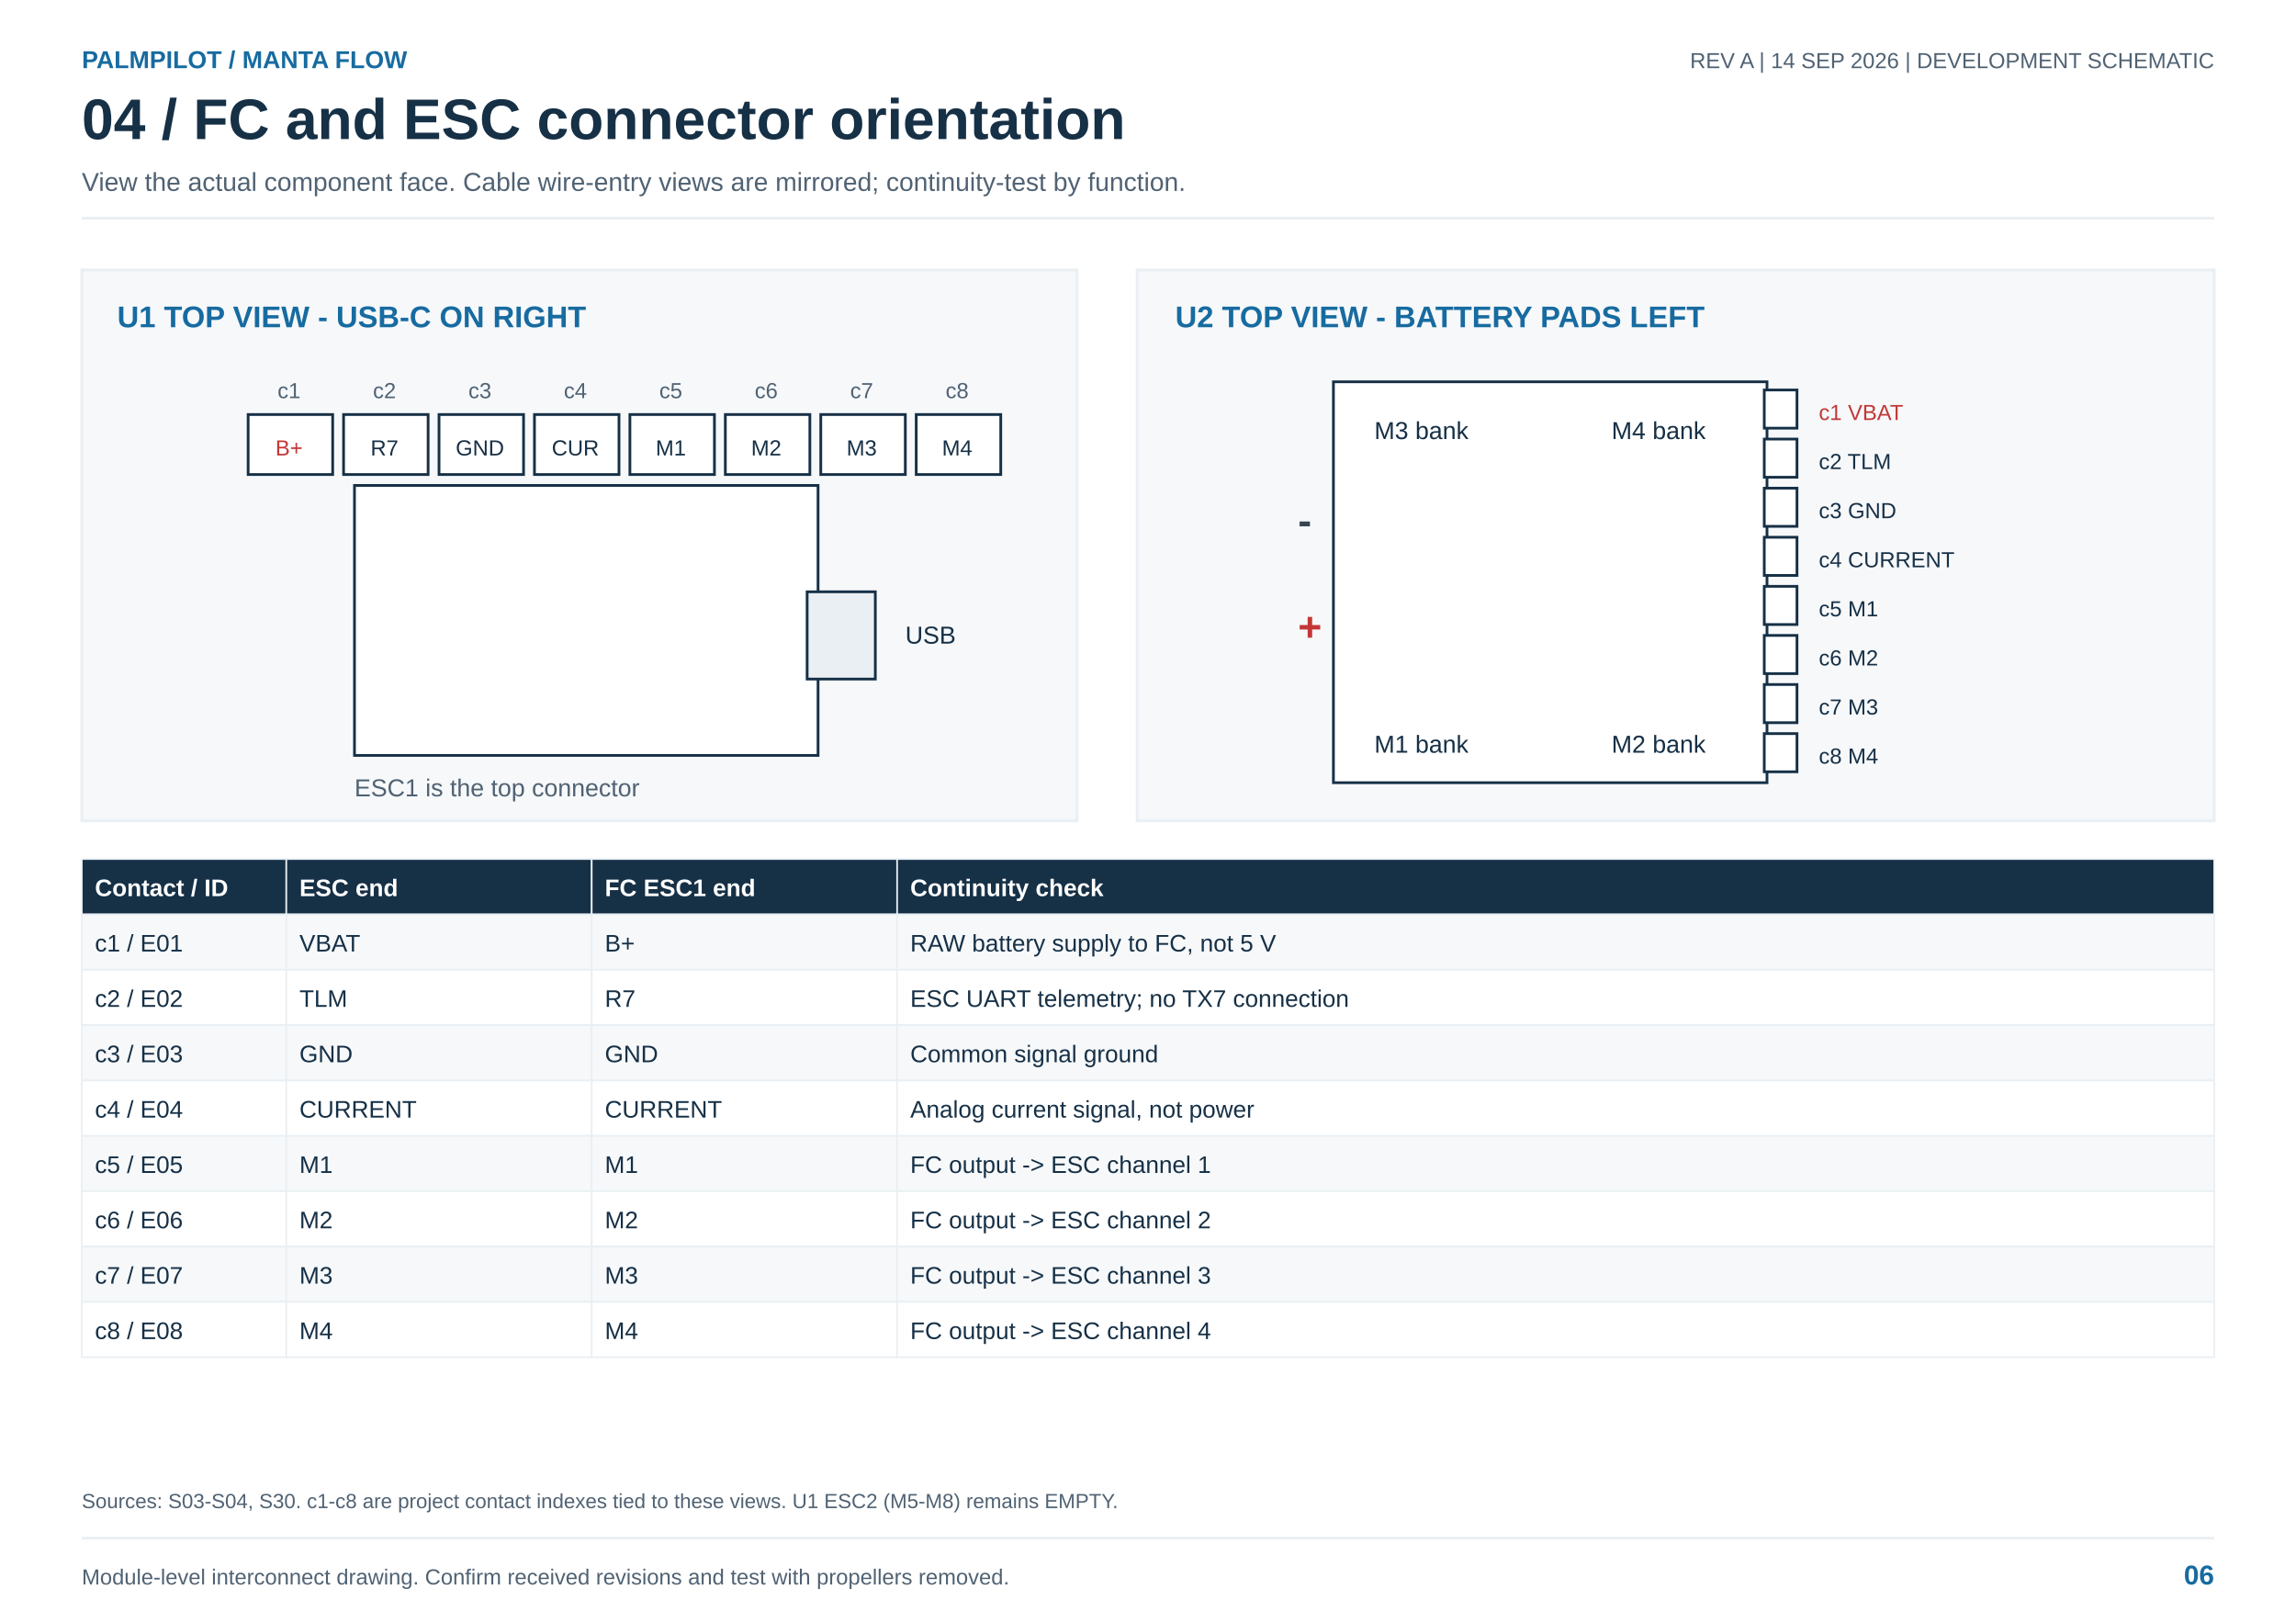
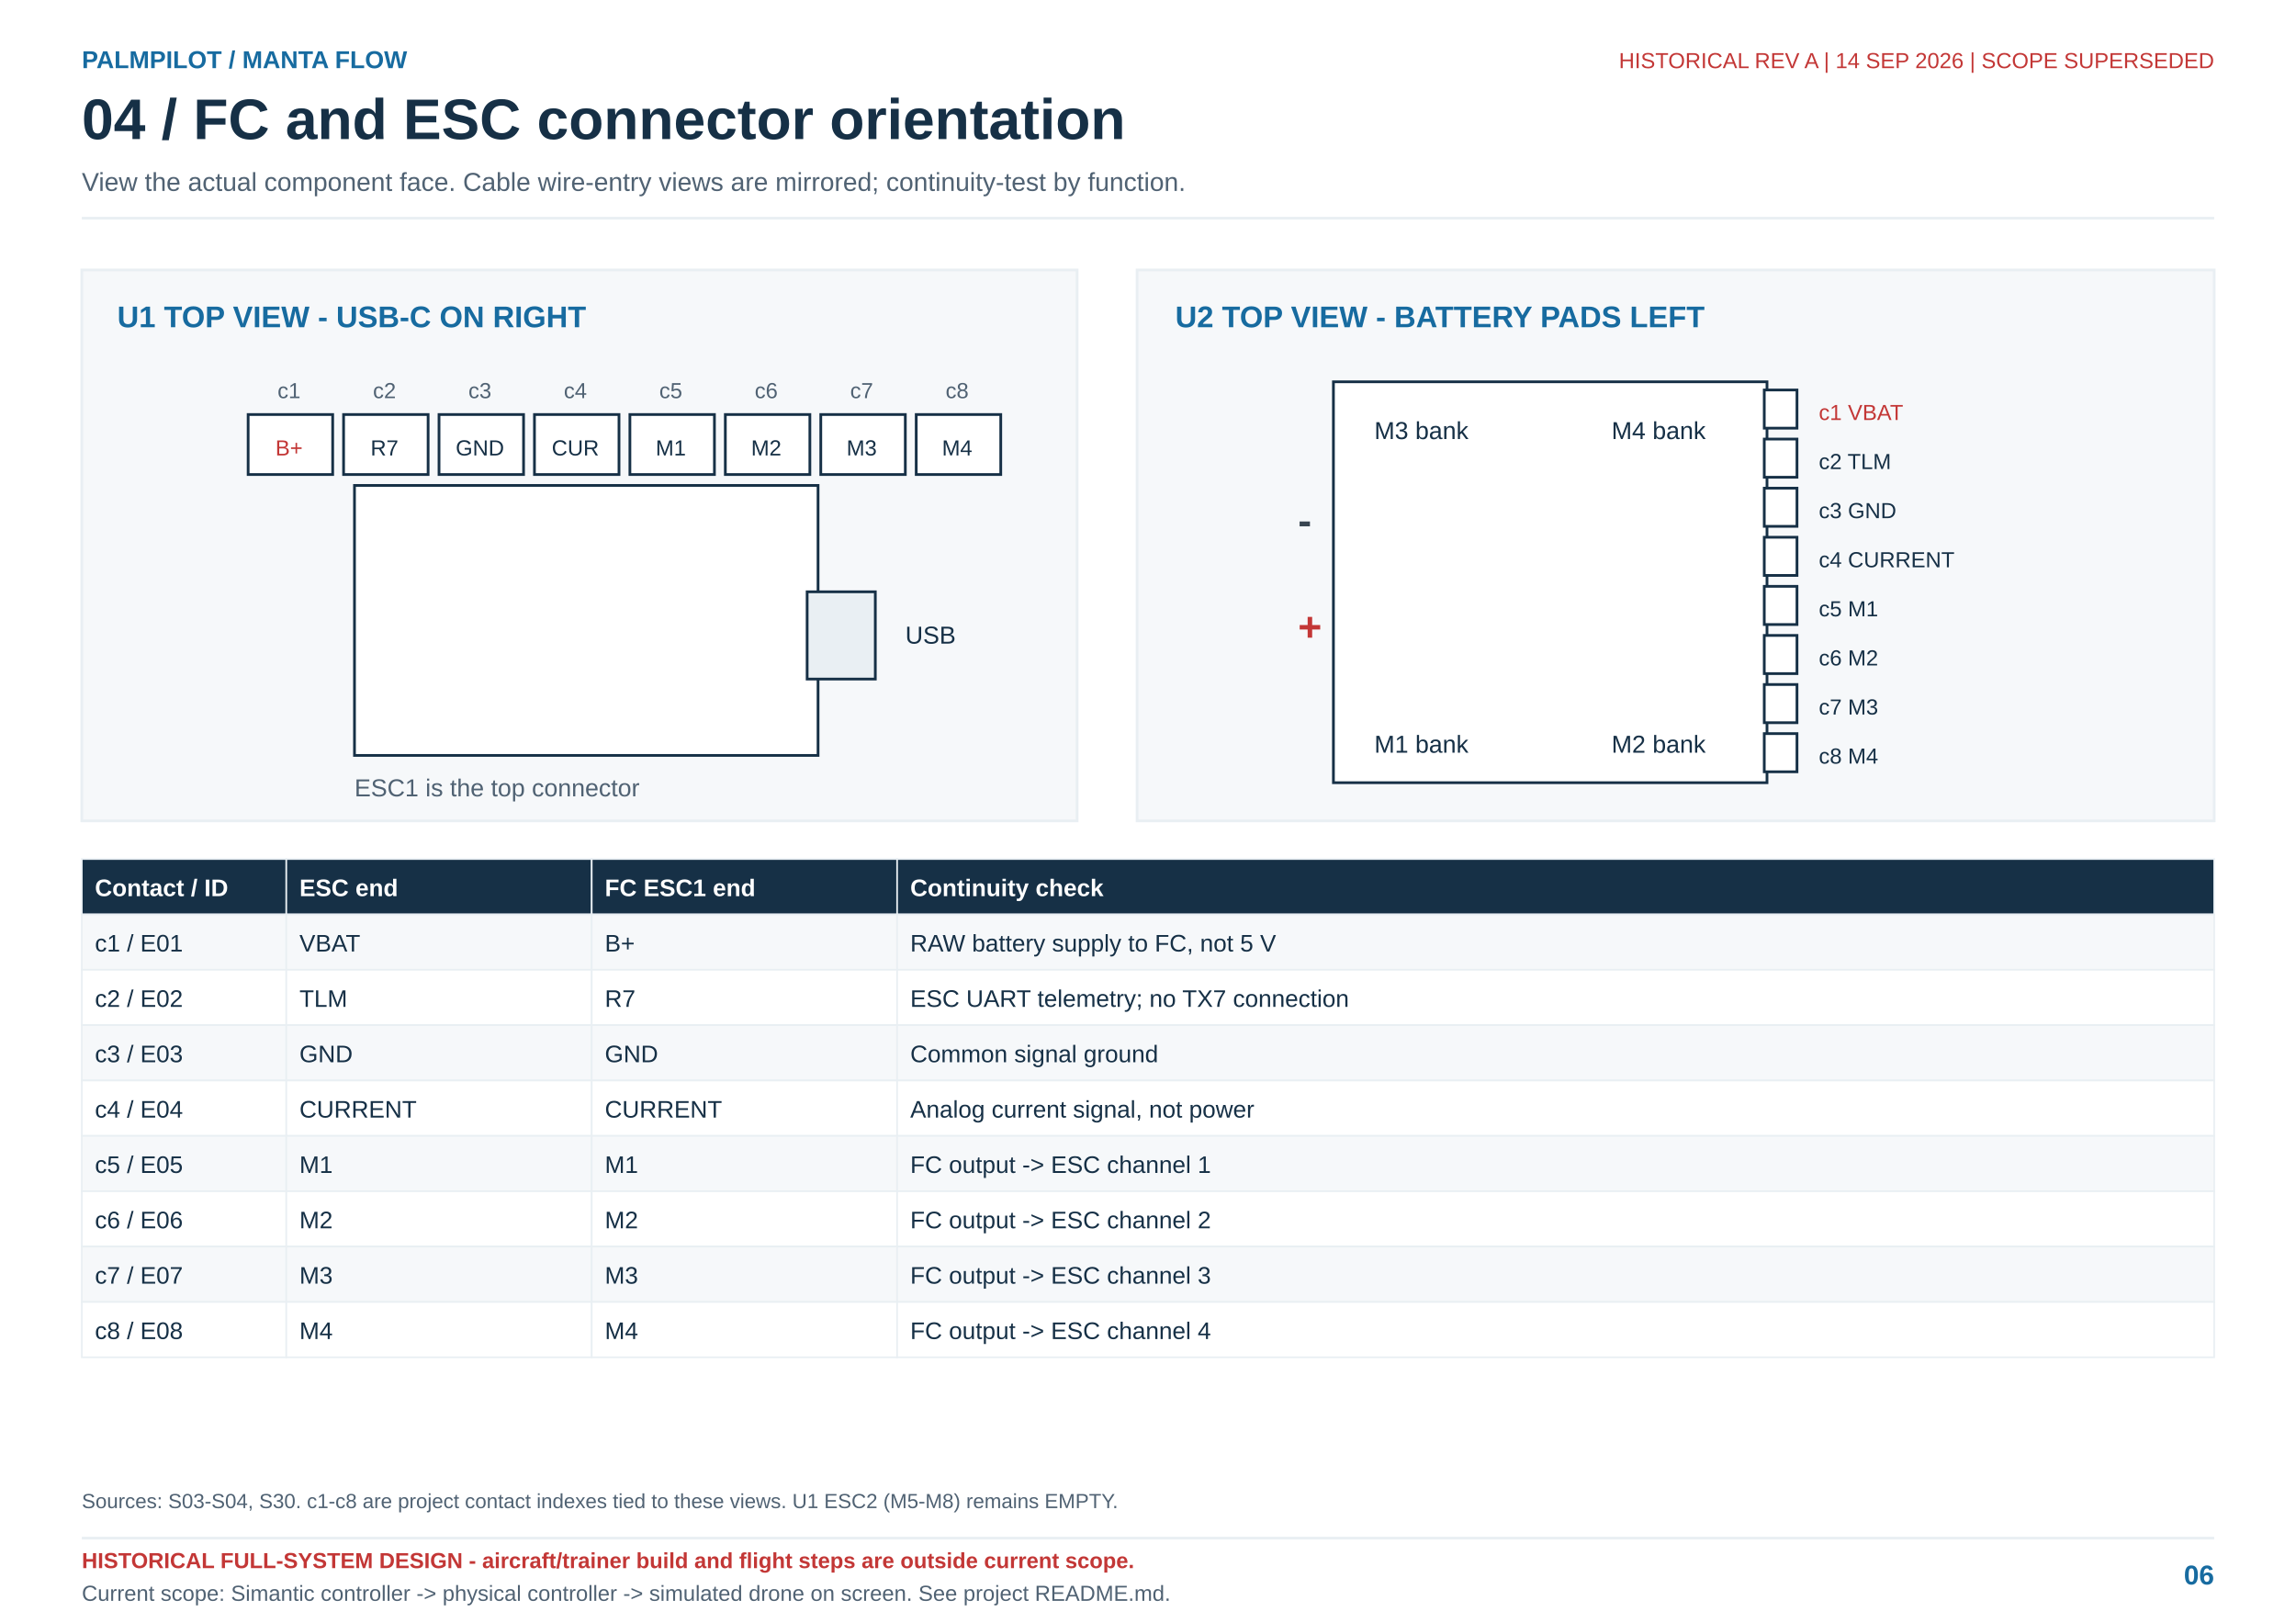
<svg xmlns="http://www.w3.org/2000/svg" width="842" height="595" viewBox="0 0 842 595">
  <rect x="0" y="0" width="842" height="595" fill="#FFFFFF" stroke="#FFFFFF" stroke-width="1" />
  <text x="30" y="25" font-family="Arial,Helvetica,sans-serif" font-size="9" fill="#176BA0" font-weight="700" text-anchor="start">PALMPILOT / MANTA FLOW</text>
-   <text x="812" y="25" font-family="Arial,Helvetica,sans-serif" font-size="8" fill="#506273" font-weight="400" text-anchor="end">REV A  |  14 SEP 2026  |  DEVELOPMENT SCHEMATIC</text>
+   <text x="812" y="25" font-family="Arial,Helvetica,sans-serif" font-size="8" fill="#C33736" font-weight="400" text-anchor="end">HISTORICAL REV A  |  14 SEP 2026  |  SCOPE SUPERSEDED</text>
  <text x="30" y="51" font-family="Arial,Helvetica,sans-serif" font-size="21" fill="#163046" font-weight="700" text-anchor="start">04 / FC and ESC connector orientation</text>
  <text x="30" y="70" font-family="Arial,Helvetica,sans-serif" font-size="9.5" fill="#506273" font-weight="400" text-anchor="start">View the actual component face. Cable wire-entry views are mirrored; continuity-test by function.</text>
  <line x1="30" y1="80" x2="812" y2="80" stroke="#E9EFF3" stroke-width="1" />
  <rect x="30" y="99" width="365" height="202" fill="#F6F8FA" stroke="#E9EFF3" stroke-width="1" />
  <text x="43" y="120" font-family="Arial,Helvetica,sans-serif" font-size="11" fill="#176BA0" font-weight="700" text-anchor="start">U1 TOP VIEW - USB-C ON RIGHT</text>
  <rect x="130" y="178" width="170" height="99" fill="#FFFFFF" stroke="#163046" stroke-width="1" />
  <rect x="296" y="217" width="25" height="32" fill="#E9EFF3" stroke="#163046" stroke-width="1" />
  <text x="332" y="236" font-family="Arial,Helvetica,sans-serif" font-size="9" fill="#163046" font-weight="400" text-anchor="start">USB</text>
  <text x="130" y="292" font-family="Arial,Helvetica,sans-serif" font-size="9" fill="#506273" font-weight="400" text-anchor="start">ESC1 is the top connector</text>
  <rect x="91" y="152" width="31" height="22" fill="#FFFFFF" stroke="#163046" stroke-width="1" />
  <text x="106" y="146" font-family="Arial,Helvetica,sans-serif" font-size="8" fill="#506273" font-weight="400" text-anchor="middle">c1</text>
  <text x="106" y="167" font-family="Arial,Helvetica,sans-serif" font-size="8" fill="#C33736" font-weight="400" text-anchor="middle">B+</text>
  <rect x="126" y="152" width="31" height="22" fill="#FFFFFF" stroke="#163046" stroke-width="1" />
  <text x="141" y="146" font-family="Arial,Helvetica,sans-serif" font-size="8" fill="#506273" font-weight="400" text-anchor="middle">c2</text>
  <text x="141" y="167" font-family="Arial,Helvetica,sans-serif" font-size="8" fill="#163046" font-weight="400" text-anchor="middle">R7</text>
  <rect x="161" y="152" width="31" height="22" fill="#FFFFFF" stroke="#163046" stroke-width="1" />
  <text x="176" y="146" font-family="Arial,Helvetica,sans-serif" font-size="8" fill="#506273" font-weight="400" text-anchor="middle">c3</text>
  <text x="176" y="167" font-family="Arial,Helvetica,sans-serif" font-size="8" fill="#163046" font-weight="400" text-anchor="middle">GND</text>
  <rect x="196" y="152" width="31" height="22" fill="#FFFFFF" stroke="#163046" stroke-width="1" />
  <text x="211" y="146" font-family="Arial,Helvetica,sans-serif" font-size="8" fill="#506273" font-weight="400" text-anchor="middle">c4</text>
  <text x="211" y="167" font-family="Arial,Helvetica,sans-serif" font-size="8" fill="#163046" font-weight="400" text-anchor="middle">CUR</text>
  <rect x="231" y="152" width="31" height="22" fill="#FFFFFF" stroke="#163046" stroke-width="1" />
  <text x="246" y="146" font-family="Arial,Helvetica,sans-serif" font-size="8" fill="#506273" font-weight="400" text-anchor="middle">c5</text>
  <text x="246" y="167" font-family="Arial,Helvetica,sans-serif" font-size="8" fill="#163046" font-weight="400" text-anchor="middle">M1</text>
  <rect x="266" y="152" width="31" height="22" fill="#FFFFFF" stroke="#163046" stroke-width="1" />
  <text x="281" y="146" font-family="Arial,Helvetica,sans-serif" font-size="8" fill="#506273" font-weight="400" text-anchor="middle">c6</text>
  <text x="281" y="167" font-family="Arial,Helvetica,sans-serif" font-size="8" fill="#163046" font-weight="400" text-anchor="middle">M2</text>
  <rect x="301" y="152" width="31" height="22" fill="#FFFFFF" stroke="#163046" stroke-width="1" />
  <text x="316" y="146" font-family="Arial,Helvetica,sans-serif" font-size="8" fill="#506273" font-weight="400" text-anchor="middle">c7</text>
  <text x="316" y="167" font-family="Arial,Helvetica,sans-serif" font-size="8" fill="#163046" font-weight="400" text-anchor="middle">M3</text>
  <rect x="336" y="152" width="31" height="22" fill="#FFFFFF" stroke="#163046" stroke-width="1" />
  <text x="351" y="146" font-family="Arial,Helvetica,sans-serif" font-size="8" fill="#506273" font-weight="400" text-anchor="middle">c8</text>
  <text x="351" y="167" font-family="Arial,Helvetica,sans-serif" font-size="8" fill="#163046" font-weight="400" text-anchor="middle">M4</text>
  <rect x="417" y="99" width="395" height="202" fill="#F6F8FA" stroke="#E9EFF3" stroke-width="1" />
  <text x="431" y="120" font-family="Arial,Helvetica,sans-serif" font-size="11" fill="#176BA0" font-weight="700" text-anchor="start">U2 TOP VIEW - BATTERY PADS LEFT</text>
  <rect x="489" y="140" width="159" height="147" fill="#FFFFFF" stroke="#163046" stroke-width="1" />
  <text x="476" y="196" font-family="Arial,Helvetica,sans-serif" font-size="15" fill="#384551" font-weight="700" text-anchor="start">-</text>
  <text x="476" y="235" font-family="Arial,Helvetica,sans-serif" font-size="15" fill="#C33736" font-weight="700" text-anchor="start">+</text>
  <rect x="647" y="143" width="12" height="14" fill="#FFFFFF" stroke="#163046" stroke-width="1" />
  <text x="667" y="154" font-family="Arial,Helvetica,sans-serif" font-size="8" fill="#C33736" font-weight="400" text-anchor="start">c1  VBAT</text>
  <rect x="647" y="161" width="12" height="14" fill="#FFFFFF" stroke="#163046" stroke-width="1" />
  <text x="667" y="172" font-family="Arial,Helvetica,sans-serif" font-size="8" fill="#163046" font-weight="400" text-anchor="start">c2  TLM</text>
  <rect x="647" y="179" width="12" height="14" fill="#FFFFFF" stroke="#163046" stroke-width="1" />
  <text x="667" y="190" font-family="Arial,Helvetica,sans-serif" font-size="8" fill="#163046" font-weight="400" text-anchor="start">c3  GND</text>
  <rect x="647" y="197" width="12" height="14" fill="#FFFFFF" stroke="#163046" stroke-width="1" />
  <text x="667" y="208" font-family="Arial,Helvetica,sans-serif" font-size="8" fill="#163046" font-weight="400" text-anchor="start">c4  CURRENT</text>
  <rect x="647" y="215" width="12" height="14" fill="#FFFFFF" stroke="#163046" stroke-width="1" />
  <text x="667" y="226" font-family="Arial,Helvetica,sans-serif" font-size="8" fill="#163046" font-weight="400" text-anchor="start">c5  M1</text>
  <rect x="647" y="233" width="12" height="14" fill="#FFFFFF" stroke="#163046" stroke-width="1" />
  <text x="667" y="244" font-family="Arial,Helvetica,sans-serif" font-size="8" fill="#163046" font-weight="400" text-anchor="start">c6  M2</text>
  <rect x="647" y="251" width="12" height="14" fill="#FFFFFF" stroke="#163046" stroke-width="1" />
  <text x="667" y="262" font-family="Arial,Helvetica,sans-serif" font-size="8" fill="#163046" font-weight="400" text-anchor="start">c7  M3</text>
  <rect x="647" y="269" width="12" height="14" fill="#FFFFFF" stroke="#163046" stroke-width="1" />
  <text x="667" y="280" font-family="Arial,Helvetica,sans-serif" font-size="8" fill="#163046" font-weight="400" text-anchor="start">c8  M4</text>
  <text x="504" y="161" font-family="Arial,Helvetica,sans-serif" font-size="9" fill="#163046" font-weight="400" text-anchor="start">M3 bank</text>
  <text x="591" y="161" font-family="Arial,Helvetica,sans-serif" font-size="9" fill="#163046" font-weight="400" text-anchor="start">M4 bank</text>
  <text x="504" y="276" font-family="Arial,Helvetica,sans-serif" font-size="9" fill="#163046" font-weight="400" text-anchor="start">M1 bank</text>
  <text x="591" y="276" font-family="Arial,Helvetica,sans-serif" font-size="9" fill="#163046" font-weight="400" text-anchor="start">M2 bank</text>
  <rect x="30" y="315" width="75" height="20.3" fill="#163046" stroke="#E9EFF3" stroke-width="0.6" />
  <text x="34.8" y="328.6" font-family="Arial,Helvetica,sans-serif" font-size="8.8" fill="#FFFFFF" font-weight="700" text-anchor="start">Contact / ID</text>
  <rect x="105" y="315" width="112" height="20.3" fill="#163046" stroke="#E9EFF3" stroke-width="0.6" />
  <text x="109.8" y="328.6" font-family="Arial,Helvetica,sans-serif" font-size="8.8" fill="#FFFFFF" font-weight="700" text-anchor="start">ESC end</text>
  <rect x="217" y="315" width="112" height="20.3" fill="#163046" stroke="#E9EFF3" stroke-width="0.6" />
  <text x="221.8" y="328.6" font-family="Arial,Helvetica,sans-serif" font-size="8.8" fill="#FFFFFF" font-weight="700" text-anchor="start">FC ESC1 end</text>
  <rect x="329" y="315" width="483" height="20.3" fill="#163046" stroke="#E9EFF3" stroke-width="0.6" />
  <text x="333.8" y="328.6" font-family="Arial,Helvetica,sans-serif" font-size="8.8" fill="#FFFFFF" font-weight="700" text-anchor="start">Continuity check</text>
  <rect x="30" y="335.3" width="75" height="20.3" fill="#F6F8FA" stroke="#E9EFF3" stroke-width="0.6" />
  <text x="34.8" y="348.9" font-family="Arial,Helvetica,sans-serif" font-size="8.8" fill="#163046" font-weight="400" text-anchor="start">c1 / E01</text>
  <rect x="105" y="335.3" width="112" height="20.3" fill="#F6F8FA" stroke="#E9EFF3" stroke-width="0.6" />
  <text x="109.8" y="348.9" font-family="Arial,Helvetica,sans-serif" font-size="8.8" fill="#163046" font-weight="400" text-anchor="start">VBAT</text>
  <rect x="217" y="335.3" width="112" height="20.3" fill="#F6F8FA" stroke="#E9EFF3" stroke-width="0.6" />
  <text x="221.8" y="348.9" font-family="Arial,Helvetica,sans-serif" font-size="8.8" fill="#163046" font-weight="400" text-anchor="start">B+</text>
  <rect x="329" y="335.3" width="483" height="20.3" fill="#F6F8FA" stroke="#E9EFF3" stroke-width="0.6" />
  <text x="333.8" y="348.9" font-family="Arial,Helvetica,sans-serif" font-size="8.8" fill="#163046" font-weight="400" text-anchor="start">RAW battery supply to FC, not 5 V</text>
  <rect x="30" y="355.6" width="75" height="20.3" fill="#FFFFFF" stroke="#E9EFF3" stroke-width="0.6" />
  <text x="34.8" y="369.2" font-family="Arial,Helvetica,sans-serif" font-size="8.8" fill="#163046" font-weight="400" text-anchor="start">c2 / E02</text>
  <rect x="105" y="355.6" width="112" height="20.3" fill="#FFFFFF" stroke="#E9EFF3" stroke-width="0.6" />
  <text x="109.8" y="369.2" font-family="Arial,Helvetica,sans-serif" font-size="8.8" fill="#163046" font-weight="400" text-anchor="start">TLM</text>
  <rect x="217" y="355.6" width="112" height="20.3" fill="#FFFFFF" stroke="#E9EFF3" stroke-width="0.6" />
  <text x="221.8" y="369.2" font-family="Arial,Helvetica,sans-serif" font-size="8.8" fill="#163046" font-weight="400" text-anchor="start">R7</text>
  <rect x="329" y="355.6" width="483" height="20.3" fill="#FFFFFF" stroke="#E9EFF3" stroke-width="0.6" />
  <text x="333.8" y="369.2" font-family="Arial,Helvetica,sans-serif" font-size="8.8" fill="#163046" font-weight="400" text-anchor="start">ESC UART telemetry; no TX7 connection</text>
  <rect x="30" y="375.9" width="75" height="20.3" fill="#F6F8FA" stroke="#E9EFF3" stroke-width="0.6" />
  <text x="34.8" y="389.5" font-family="Arial,Helvetica,sans-serif" font-size="8.8" fill="#163046" font-weight="400" text-anchor="start">c3 / E03</text>
  <rect x="105" y="375.9" width="112" height="20.3" fill="#F6F8FA" stroke="#E9EFF3" stroke-width="0.6" />
  <text x="109.8" y="389.5" font-family="Arial,Helvetica,sans-serif" font-size="8.8" fill="#163046" font-weight="400" text-anchor="start">GND</text>
  <rect x="217" y="375.9" width="112" height="20.3" fill="#F6F8FA" stroke="#E9EFF3" stroke-width="0.6" />
  <text x="221.8" y="389.5" font-family="Arial,Helvetica,sans-serif" font-size="8.8" fill="#163046" font-weight="400" text-anchor="start">GND</text>
  <rect x="329" y="375.9" width="483" height="20.3" fill="#F6F8FA" stroke="#E9EFF3" stroke-width="0.6" />
  <text x="333.8" y="389.5" font-family="Arial,Helvetica,sans-serif" font-size="8.8" fill="#163046" font-weight="400" text-anchor="start">Common signal ground</text>
  <rect x="30" y="396.2" width="75" height="20.3" fill="#FFFFFF" stroke="#E9EFF3" stroke-width="0.6" />
  <text x="34.8" y="409.8" font-family="Arial,Helvetica,sans-serif" font-size="8.8" fill="#163046" font-weight="400" text-anchor="start">c4 / E04</text>
  <rect x="105" y="396.2" width="112" height="20.3" fill="#FFFFFF" stroke="#E9EFF3" stroke-width="0.6" />
  <text x="109.8" y="409.8" font-family="Arial,Helvetica,sans-serif" font-size="8.8" fill="#163046" font-weight="400" text-anchor="start">CURRENT</text>
  <rect x="217" y="396.2" width="112" height="20.3" fill="#FFFFFF" stroke="#E9EFF3" stroke-width="0.6" />
  <text x="221.8" y="409.8" font-family="Arial,Helvetica,sans-serif" font-size="8.8" fill="#163046" font-weight="400" text-anchor="start">CURRENT</text>
  <rect x="329" y="396.2" width="483" height="20.3" fill="#FFFFFF" stroke="#E9EFF3" stroke-width="0.6" />
  <text x="333.8" y="409.8" font-family="Arial,Helvetica,sans-serif" font-size="8.8" fill="#163046" font-weight="400" text-anchor="start">Analog current signal, not power</text>
  <rect x="30" y="416.5" width="75" height="20.3" fill="#F6F8FA" stroke="#E9EFF3" stroke-width="0.6" />
  <text x="34.8" y="430.1" font-family="Arial,Helvetica,sans-serif" font-size="8.8" fill="#163046" font-weight="400" text-anchor="start">c5 / E05</text>
  <rect x="105" y="416.5" width="112" height="20.3" fill="#F6F8FA" stroke="#E9EFF3" stroke-width="0.6" />
  <text x="109.8" y="430.1" font-family="Arial,Helvetica,sans-serif" font-size="8.8" fill="#163046" font-weight="400" text-anchor="start">M1</text>
  <rect x="217" y="416.5" width="112" height="20.3" fill="#F6F8FA" stroke="#E9EFF3" stroke-width="0.6" />
  <text x="221.8" y="430.1" font-family="Arial,Helvetica,sans-serif" font-size="8.8" fill="#163046" font-weight="400" text-anchor="start">M1</text>
  <rect x="329" y="416.5" width="483" height="20.3" fill="#F6F8FA" stroke="#E9EFF3" stroke-width="0.6" />
  <text x="333.8" y="430.1" font-family="Arial,Helvetica,sans-serif" font-size="8.8" fill="#163046" font-weight="400" text-anchor="start">FC output -&gt; ESC channel 1</text>
  <rect x="30" y="436.8" width="75" height="20.3" fill="#FFFFFF" stroke="#E9EFF3" stroke-width="0.6" />
  <text x="34.8" y="450.4" font-family="Arial,Helvetica,sans-serif" font-size="8.8" fill="#163046" font-weight="400" text-anchor="start">c6 / E06</text>
  <rect x="105" y="436.8" width="112" height="20.3" fill="#FFFFFF" stroke="#E9EFF3" stroke-width="0.6" />
  <text x="109.8" y="450.4" font-family="Arial,Helvetica,sans-serif" font-size="8.8" fill="#163046" font-weight="400" text-anchor="start">M2</text>
  <rect x="217" y="436.8" width="112" height="20.3" fill="#FFFFFF" stroke="#E9EFF3" stroke-width="0.6" />
  <text x="221.8" y="450.4" font-family="Arial,Helvetica,sans-serif" font-size="8.8" fill="#163046" font-weight="400" text-anchor="start">M2</text>
  <rect x="329" y="436.8" width="483" height="20.3" fill="#FFFFFF" stroke="#E9EFF3" stroke-width="0.6" />
  <text x="333.8" y="450.4" font-family="Arial,Helvetica,sans-serif" font-size="8.8" fill="#163046" font-weight="400" text-anchor="start">FC output -&gt; ESC channel 2</text>
  <rect x="30" y="457.1" width="75" height="20.3" fill="#F6F8FA" stroke="#E9EFF3" stroke-width="0.6" />
  <text x="34.8" y="470.7" font-family="Arial,Helvetica,sans-serif" font-size="8.8" fill="#163046" font-weight="400" text-anchor="start">c7 / E07</text>
  <rect x="105" y="457.1" width="112" height="20.3" fill="#F6F8FA" stroke="#E9EFF3" stroke-width="0.6" />
  <text x="109.8" y="470.7" font-family="Arial,Helvetica,sans-serif" font-size="8.8" fill="#163046" font-weight="400" text-anchor="start">M3</text>
  <rect x="217" y="457.1" width="112" height="20.3" fill="#F6F8FA" stroke="#E9EFF3" stroke-width="0.6" />
  <text x="221.8" y="470.7" font-family="Arial,Helvetica,sans-serif" font-size="8.8" fill="#163046" font-weight="400" text-anchor="start">M3</text>
  <rect x="329" y="457.1" width="483" height="20.3" fill="#F6F8FA" stroke="#E9EFF3" stroke-width="0.6" />
  <text x="333.8" y="470.7" font-family="Arial,Helvetica,sans-serif" font-size="8.8" fill="#163046" font-weight="400" text-anchor="start">FC output -&gt; ESC channel 3</text>
  <rect x="30" y="477.4" width="75" height="20.3" fill="#FFFFFF" stroke="#E9EFF3" stroke-width="0.6" />
  <text x="34.8" y="491" font-family="Arial,Helvetica,sans-serif" font-size="8.8" fill="#163046" font-weight="400" text-anchor="start">c8 / E08</text>
  <rect x="105" y="477.4" width="112" height="20.3" fill="#FFFFFF" stroke="#E9EFF3" stroke-width="0.6" />
  <text x="109.8" y="491" font-family="Arial,Helvetica,sans-serif" font-size="8.8" fill="#163046" font-weight="400" text-anchor="start">M4</text>
  <rect x="217" y="477.4" width="112" height="20.3" fill="#FFFFFF" stroke="#E9EFF3" stroke-width="0.6" />
  <text x="221.8" y="491" font-family="Arial,Helvetica,sans-serif" font-size="8.8" fill="#163046" font-weight="400" text-anchor="start">M4</text>
  <rect x="329" y="477.4" width="483" height="20.3" fill="#FFFFFF" stroke="#E9EFF3" stroke-width="0.6" />
  <text x="333.8" y="491" font-family="Arial,Helvetica,sans-serif" font-size="8.8" fill="#163046" font-weight="400" text-anchor="start">FC output -&gt; ESC channel 4</text>
  <text x="30" y="553" font-family="Arial,Helvetica,sans-serif" font-size="7.5" fill="#506273" font-weight="400" text-anchor="start">Sources: S03-S04, S30. c1-c8 are project contact indexes tied to these views. U1 ESC2 (M5-M8) remains EMPTY.</text>
  <line x1="30" y1="564" x2="812" y2="564" stroke="#E9EFF3" stroke-width="1" />
-   <text x="30" y="581" font-family="Arial,Helvetica,sans-serif" font-size="8" fill="#506273" font-weight="400" text-anchor="start">Module-level interconnect drawing. Confirm received revisions and test with propellers removed.</text>
+   <text x="30" y="575" font-family="Arial,Helvetica,sans-serif" font-size="8" fill="#C33736" font-weight="700" text-anchor="start">HISTORICAL FULL-SYSTEM DESIGN - aircraft/trainer build and flight steps are outside current scope.</text>
+   <text x="30" y="587" font-family="Arial,Helvetica,sans-serif" font-size="8" fill="#506273" font-weight="400" text-anchor="start">Current scope: Simantic controller -&gt; physical controller -&gt; simulated drone on screen. See project README.md.</text>
  <text x="812" y="581" font-family="Arial,Helvetica,sans-serif" font-size="10" fill="#176BA0" font-weight="700" text-anchor="end">06</text>
</svg>
